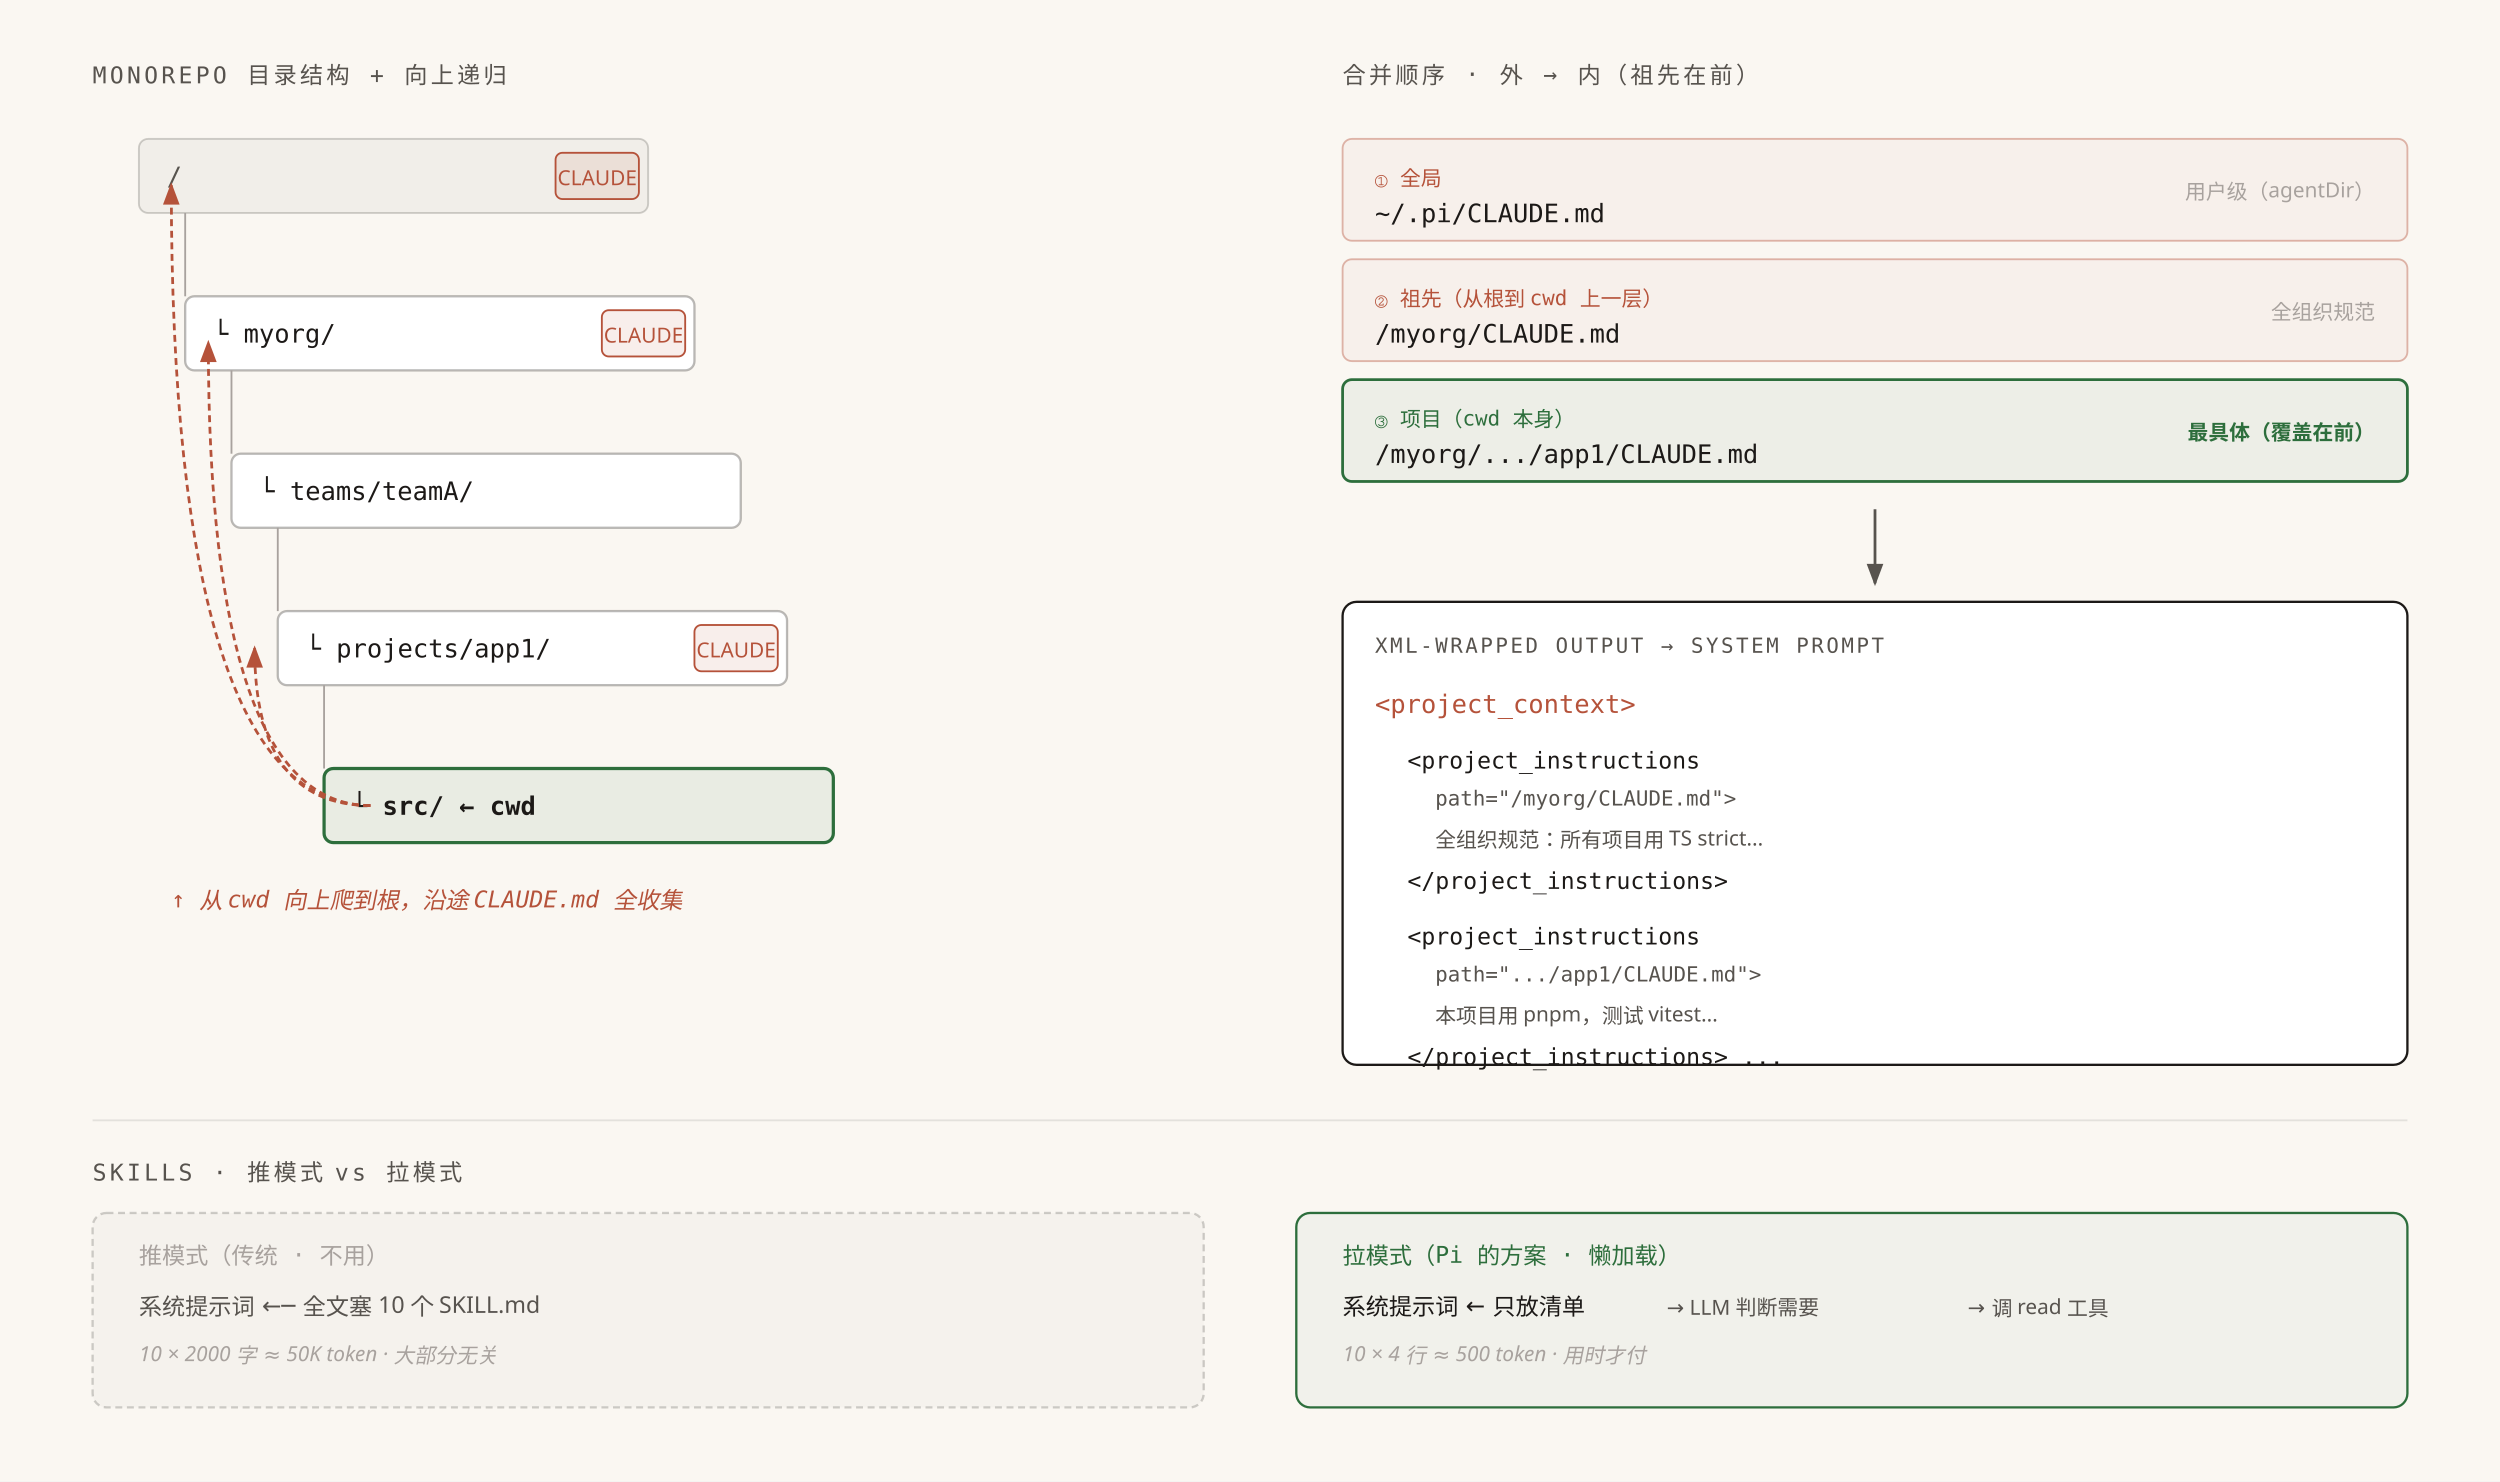
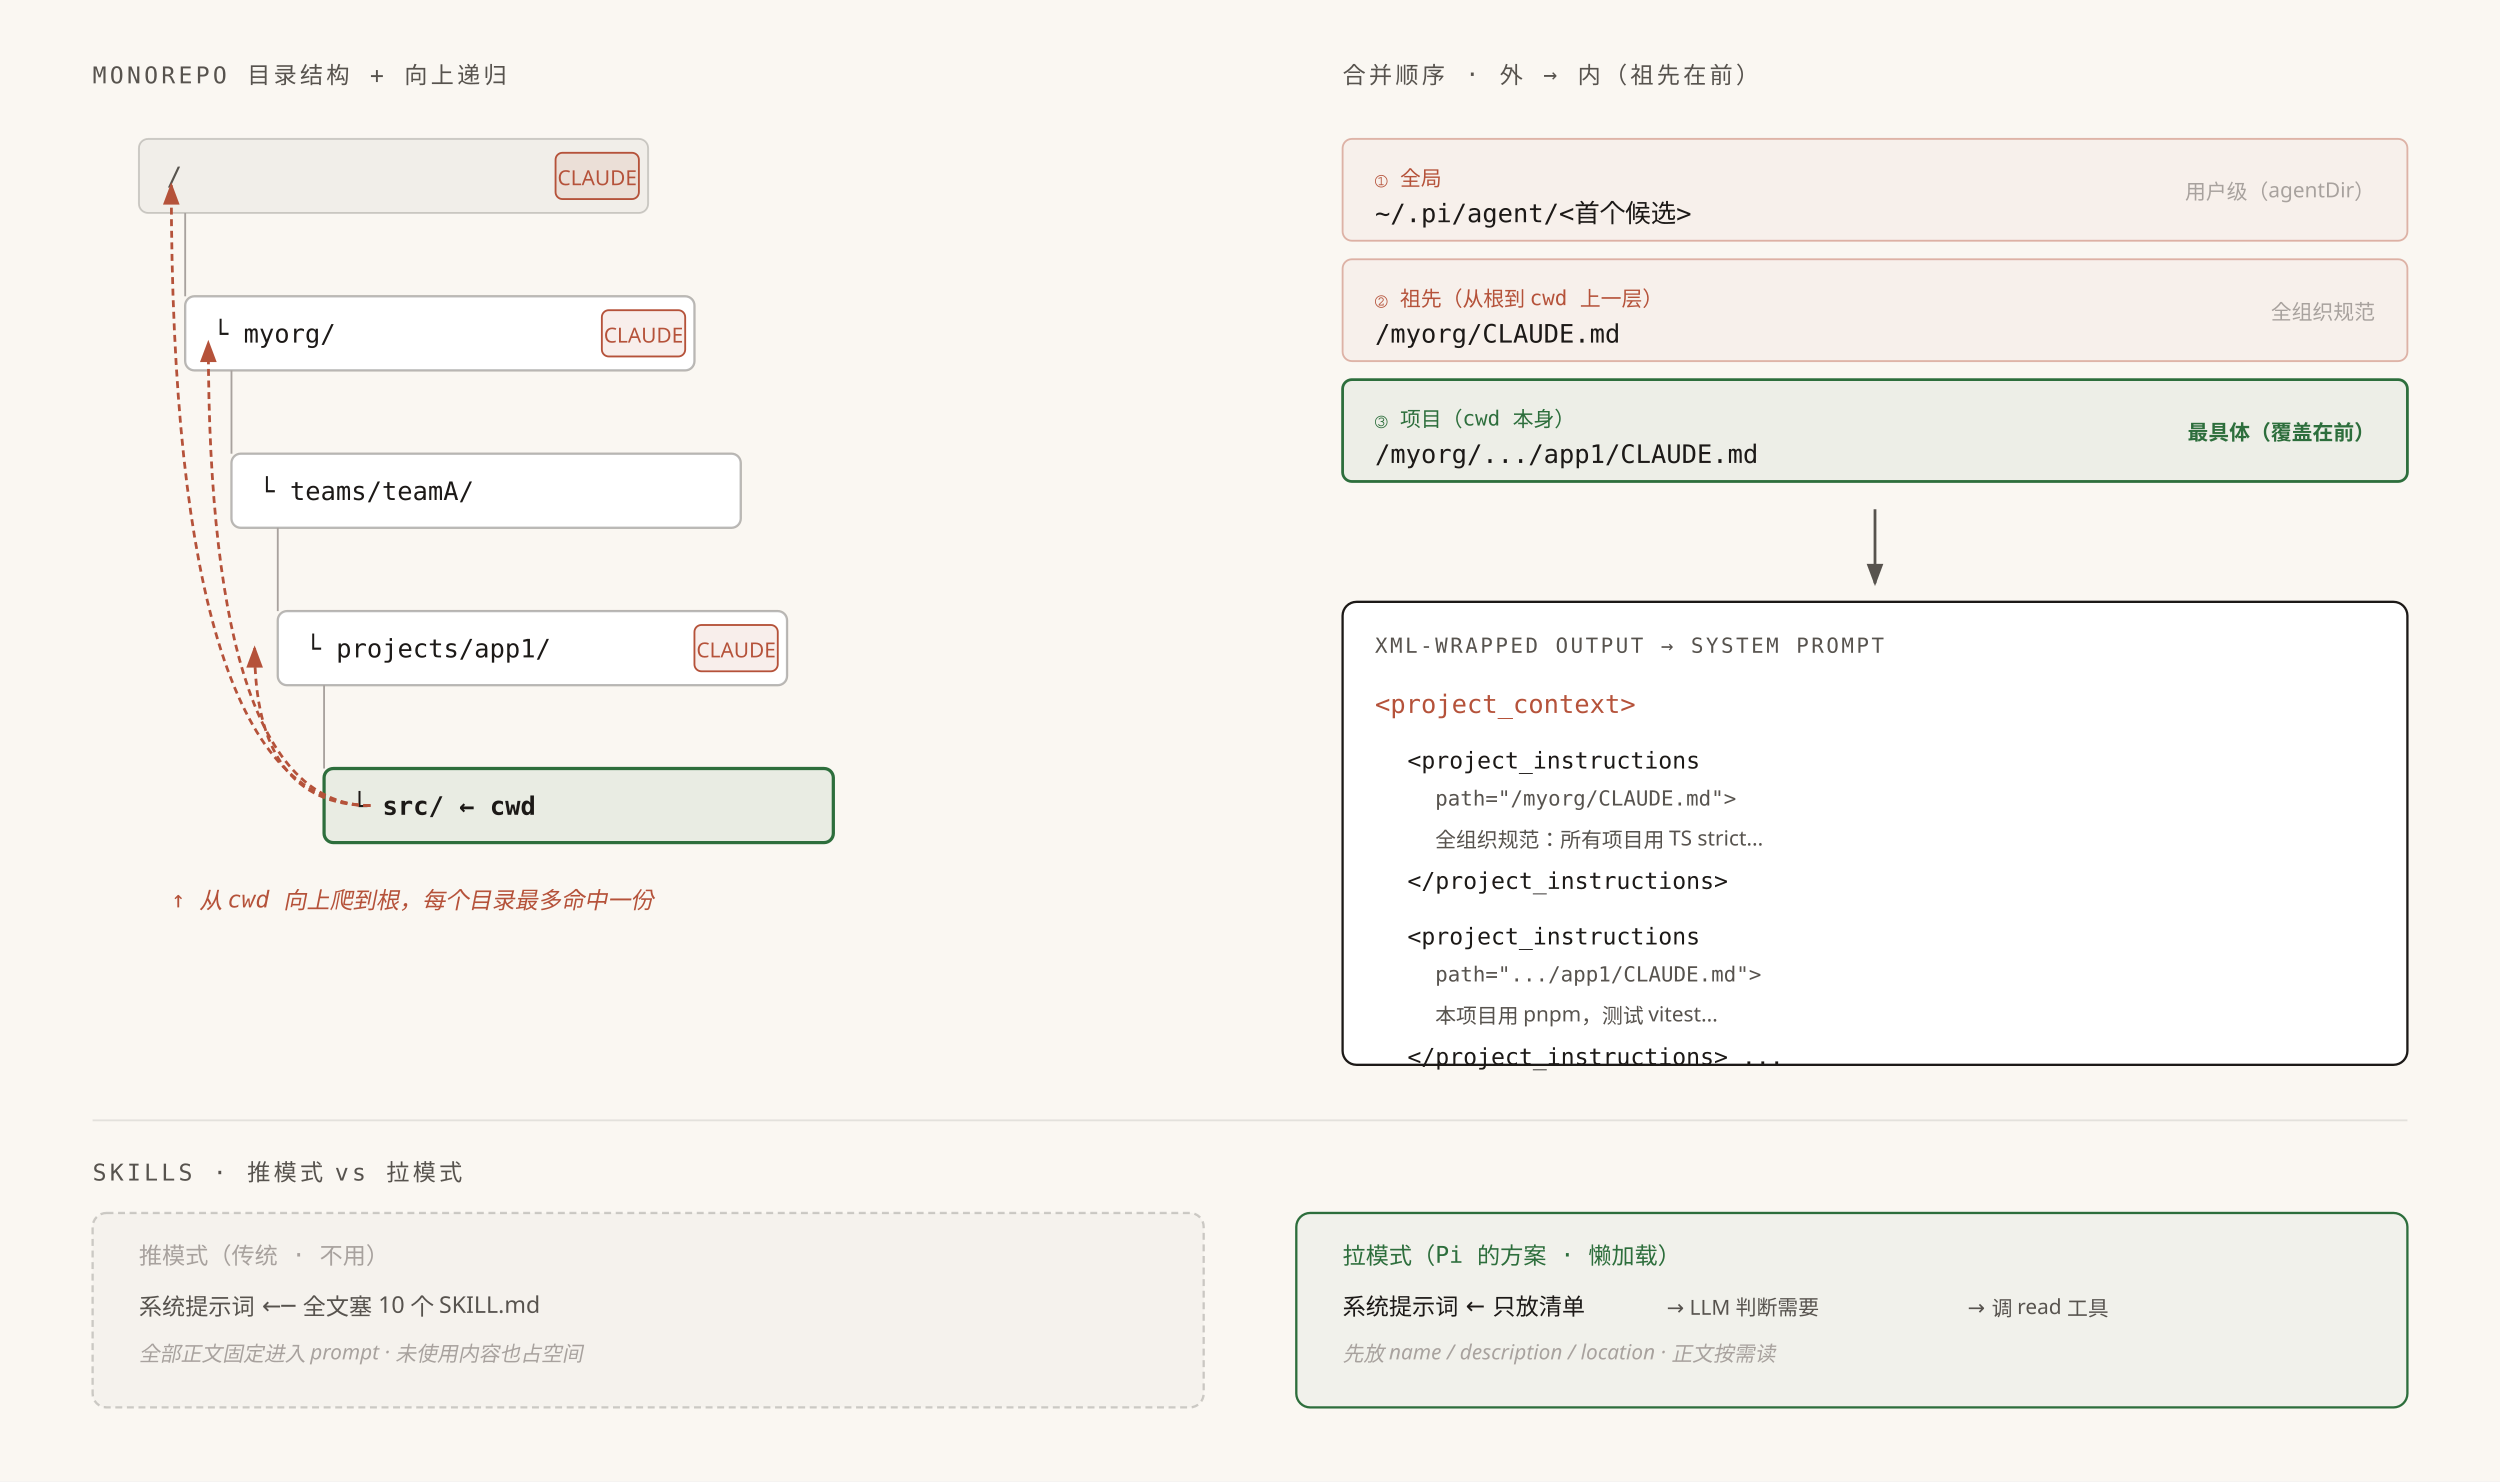
<svg xmlns="http://www.w3.org/2000/svg" viewBox="0 0 1080 640">
  <defs>
    <marker id="arrow" markerWidth="8" markerHeight="6" refX="7" refY="3" orient="auto">
      <polygon points="0 0, 8 3, 0 6" fill="#57534e" />
    </marker>
    <marker id="arrow-accent" markerWidth="8" markerHeight="6" refX="7" refY="3" orient="auto">
      <polygon points="0 0, 8 3, 0 6" fill="#b5523a" />
    </marker>
    <marker id="arrow-green" markerWidth="8" markerHeight="6" refX="7" refY="3" orient="auto">
      <polygon points="0 0, 8 3, 0 6" fill="#2d6e3c" />
    </marker>
  </defs>
  <rect width="1080" height="640" fill="#faf7f2" />
  <g>
    <text x="40" y="36" fill="#57534e" font-size="10" font-family="'Geist Mono', monospace" letter-spacing="0.14em">MONOREPO 目录结构 + 向上递归</text>
    <g transform="translate(60, 60)">
      <rect x="0" y="0" width="220" height="32" rx="4" fill="rgba(28,25,23,0.04)" stroke="rgba(28,25,23,0.20)" stroke-width="0.8" />
      <text x="12" y="20" fill="#57534e" font-size="11" font-family="'Geist Mono', monospace">/</text>
      <rect x="180" y="6" width="36" height="20" rx="3" fill="rgba(181,82,58,0.10)" stroke="#b5523a" stroke-width="0.8" />
      <text x="198" y="20" fill="#b5523a" font-size="9" font-family="'Geist', sans-serif" text-anchor="middle">CLAUDE</text>
      <line x1="20" y1="32" x2="20" y2="68" stroke="#a8a29e" stroke-width="0.8" />
      <rect x="20" y="68" width="220" height="32" rx="4" fill="#ffffff" stroke="rgba(28,25,23,0.30)" stroke-width="1" />
      <text x="32" y="88" fill="#1c1917" font-size="11" font-family="'Geist Mono', monospace">└ myorg/</text>
      <rect x="200" y="74" width="36" height="20" rx="3" fill="rgba(181,82,58,0.10)" stroke="#b5523a" stroke-width="0.8" />
      <text x="218" y="88" fill="#b5523a" font-size="9" font-family="'Geist', sans-serif" text-anchor="middle">CLAUDE</text>
      <line x1="40" y1="100" x2="40" y2="136" stroke="#a8a29e" stroke-width="0.8" />
      <rect x="40" y="136" width="220" height="32" rx="4" fill="#ffffff" stroke="rgba(28,25,23,0.30)" stroke-width="1" />
      <text x="52" y="156" fill="#1c1917" font-size="11" font-family="'Geist Mono', monospace">  └ teams/teamA/</text>
      <line x1="60" y1="168" x2="60" y2="204" stroke="#a8a29e" stroke-width="0.8" />
      <rect x="60" y="204" width="220" height="32" rx="4" fill="#ffffff" stroke="rgba(28,25,23,0.30)" stroke-width="1" />
      <text x="72" y="224" fill="#1c1917" font-size="11" font-family="'Geist Mono', monospace">    └ projects/app1/</text>
      <rect x="240" y="210" width="36" height="20" rx="3" fill="rgba(181,82,58,0.10)" stroke="#b5523a" stroke-width="0.8" />
      <text x="258" y="224" fill="#b5523a" font-size="9" font-family="'Geist', sans-serif" text-anchor="middle">CLAUDE</text>
      <line x1="80" y1="236" x2="80" y2="272" stroke="#a8a29e" stroke-width="0.8" />
      <rect x="80" y="272" width="220" height="32" rx="4" fill="rgba(45,110,60,0.08)" stroke="#2d6e3c" stroke-width="1.4" />
      <text x="92" y="292" fill="#1c1917" font-size="11" font-family="'Geist Mono', monospace" font-weight="600">      └ src/  ← cwd</text>
      <path d="M 100 288 Q 50 288 50 220" stroke="#b5523a" stroke-width="1.2" fill="none" marker-end="url(#arrow-accent)" stroke-dasharray="3,2" />
      <path d="M 100 288 Q 30 288 30 88" stroke="#b5523a" stroke-width="1.2" fill="none" marker-end="url(#arrow-accent)" stroke-dasharray="3,2" />
      <path d="M 100 288 Q 14 288 14 20" stroke="#b5523a" stroke-width="1.2" fill="none" marker-end="url(#arrow-accent)" stroke-dasharray="3,2" />
-       <text x="14" y="332" fill="#b5523a" font-size="10" font-family="'Geist Mono', monospace" font-style="italic">↑ 从 cwd 向上爬到根，沿途 CLAUDE.md 全收集</text>
+       <text x="14" y="332" fill="#b5523a" font-size="10" font-family="'Geist Mono', monospace" font-style="italic">↑ 从 cwd 向上爬到根，每个目录最多命中一份</text>
    </g>
  </g>
  <g>
    <text x="580" y="36" fill="#57534e" font-size="10" font-family="'Geist Mono', monospace" letter-spacing="0.14em">合并顺序 · 外 → 内（祖先在前）</text>
    <g transform="translate(580, 60)">
      <rect x="0" y="0" width="460" height="44" rx="4" fill="rgba(181,82,58,0.04)" stroke="rgba(181,82,58,0.40)" stroke-width="0.8" />
      <text x="14" y="20" fill="#b5523a" font-size="9" font-family="'Geist Mono', monospace">① 全局</text>
-       <text x="14" y="36" fill="#1c1917" font-size="11" font-family="'Geist Mono', monospace">~/.pi/CLAUDE.md</text>
+       <text x="14" y="36" fill="#1c1917" font-size="11" font-family="'Geist Mono', monospace">~/.pi/agent/&lt;首个候选&gt;</text>
      <text x="446" y="26" fill="#a8a29e" font-size="9" font-family="'Geist', sans-serif" text-anchor="end">用户级（agentDir）</text>
    </g>
    <g transform="translate(580, 112)">
      <rect x="0" y="0" width="460" height="44" rx="4" fill="rgba(181,82,58,0.04)" stroke="rgba(181,82,58,0.40)" stroke-width="0.8" />
      <text x="14" y="20" fill="#b5523a" font-size="9" font-family="'Geist Mono', monospace">② 祖先（从根到 cwd 上一层）</text>
      <text x="14" y="36" fill="#1c1917" font-size="11" font-family="'Geist Mono', monospace">/myorg/CLAUDE.md</text>
      <text x="446" y="26" fill="#a8a29e" font-size="9" font-family="'Geist', sans-serif" text-anchor="end">全组织规范</text>
    </g>
    <g transform="translate(580, 164)">
      <rect x="0" y="0" width="460" height="44" rx="4" fill="rgba(45,110,60,0.06)" stroke="#2d6e3c" stroke-width="1.2" />
      <text x="14" y="20" fill="#2d6e3c" font-size="9" font-family="'Geist Mono', monospace">③ 项目（cwd 本身）</text>
      <text x="14" y="36" fill="#1c1917" font-size="11" font-family="'Geist Mono', monospace">/myorg/.../app1/CLAUDE.md</text>
      <text x="446" y="26" fill="#2d6e3c" font-size="9" font-family="'Geist', sans-serif" text-anchor="end" font-weight="600">最具体（覆盖在前）</text>
    </g>
    <line x1="810" y1="220" x2="810" y2="252" stroke="#57534e" stroke-width="1.2" marker-end="url(#arrow)" />
    <g transform="translate(580, 260)">
      <rect x="0" y="0" width="460" height="200" rx="6" fill="#ffffff" stroke="#1c1917" stroke-width="1" />
      <text x="14" y="22" fill="#57534e" font-size="9" font-family="'Geist Mono', monospace" letter-spacing="0.12em">XML-WRAPPED OUTPUT → SYSTEM PROMPT</text>
      <text x="14" y="48" fill="#b5523a" font-size="11" font-family="'Geist Mono', monospace">&lt;project_context&gt;</text>
      <text x="28" y="72" fill="#1c1917" font-size="10" font-family="'Geist Mono', monospace">&lt;project_instructions</text>
      <text x="40" y="88" fill="#57534e" font-size="9" font-family="'Geist Mono', monospace">path="/myorg/CLAUDE.md"&gt;</text>
      <text x="40" y="106" fill="#57534e" font-size="9" font-family="'Geist', sans-serif">全组织规范：所有项目用 TS strict...</text>
      <text x="28" y="124" fill="#1c1917" font-size="10" font-family="'Geist Mono', monospace">&lt;/project_instructions&gt;</text>
      <text x="28" y="148" fill="#1c1917" font-size="10" font-family="'Geist Mono', monospace">&lt;project_instructions</text>
      <text x="40" y="164" fill="#57534e" font-size="9" font-family="'Geist Mono', monospace">path=".../app1/CLAUDE.md"&gt;</text>
      <text x="40" y="182" fill="#57534e" font-size="9" font-family="'Geist', sans-serif">本项目用 pnpm，测试 vitest...</text>
      <text x="28" y="200" fill="#1c1917" font-size="10" font-family="'Geist Mono', monospace">&lt;/project_instructions&gt; ...</text>
    </g>
  </g>
  <line x1="40" y1="484" x2="1040" y2="484" stroke="rgba(28,25,23,0.10)" stroke-width="0.8" />
  <text x="40" y="510" fill="#57534e" font-size="10" font-family="'Geist Mono', monospace" letter-spacing="0.14em">SKILLS · 推模式 vs 拉模式</text>
  <g transform="translate(40, 524)">
    <rect x="0" y="0" width="480" height="84" rx="6" fill="rgba(28,25,23,0.02)" stroke="rgba(28,25,23,0.20)" stroke-width="1" stroke-dasharray="3,2" />
    <text x="20" y="22" fill="#a8a29e" font-size="10" font-family="'Geist Mono', monospace">推模式（传统 · 不用）</text>
    <text x="20" y="44" fill="#57534e" font-size="10" font-family="'Geist', sans-serif">系统提示词 ←─ 全文塞 10 个 SKILL.md</text>
-     <text x="20" y="64" fill="#a8a29e" font-size="9" font-family="'Geist', sans-serif" font-style="italic">10 × 2000 字 ≈ 50K token · 大部分无关</text>
+     <text x="20" y="64" fill="#a8a29e" font-size="9" font-family="'Geist', sans-serif" font-style="italic">全部正文固定进入 prompt · 未使用内容也占空间</text>
  </g>
  <g transform="translate(560, 524)">
    <rect x="0" y="0" width="480" height="84" rx="6" fill="rgba(45,110,60,0.04)" stroke="#2d6e3c" stroke-width="1" />
    <text x="20" y="22" fill="#2d6e3c" font-size="10" font-family="'Geist Mono', monospace">拉模式（Pi 的方案 · 懒加载）</text>
    <text x="20" y="44" fill="#1c1917" font-size="10" font-family="'Geist', sans-serif">系统提示词 ← 只放清单</text>
    <text x="160" y="44" fill="#57534e" font-size="9" font-family="'Geist', sans-serif">→ LLM 判断需要</text>
    <text x="290" y="44" fill="#57534e" font-size="9" font-family="'Geist', sans-serif">→ 调 read 工具</text>
-     <text x="20" y="64" fill="#a8a29e" font-size="9" font-family="'Geist', sans-serif" font-style="italic">10 × 4 行 ≈ 500 token · 用时才付</text>
+     <text x="20" y="64" fill="#a8a29e" font-size="9" font-family="'Geist', sans-serif" font-style="italic">先放 name / description / location · 正文按需读</text>
  </g>
</svg>
